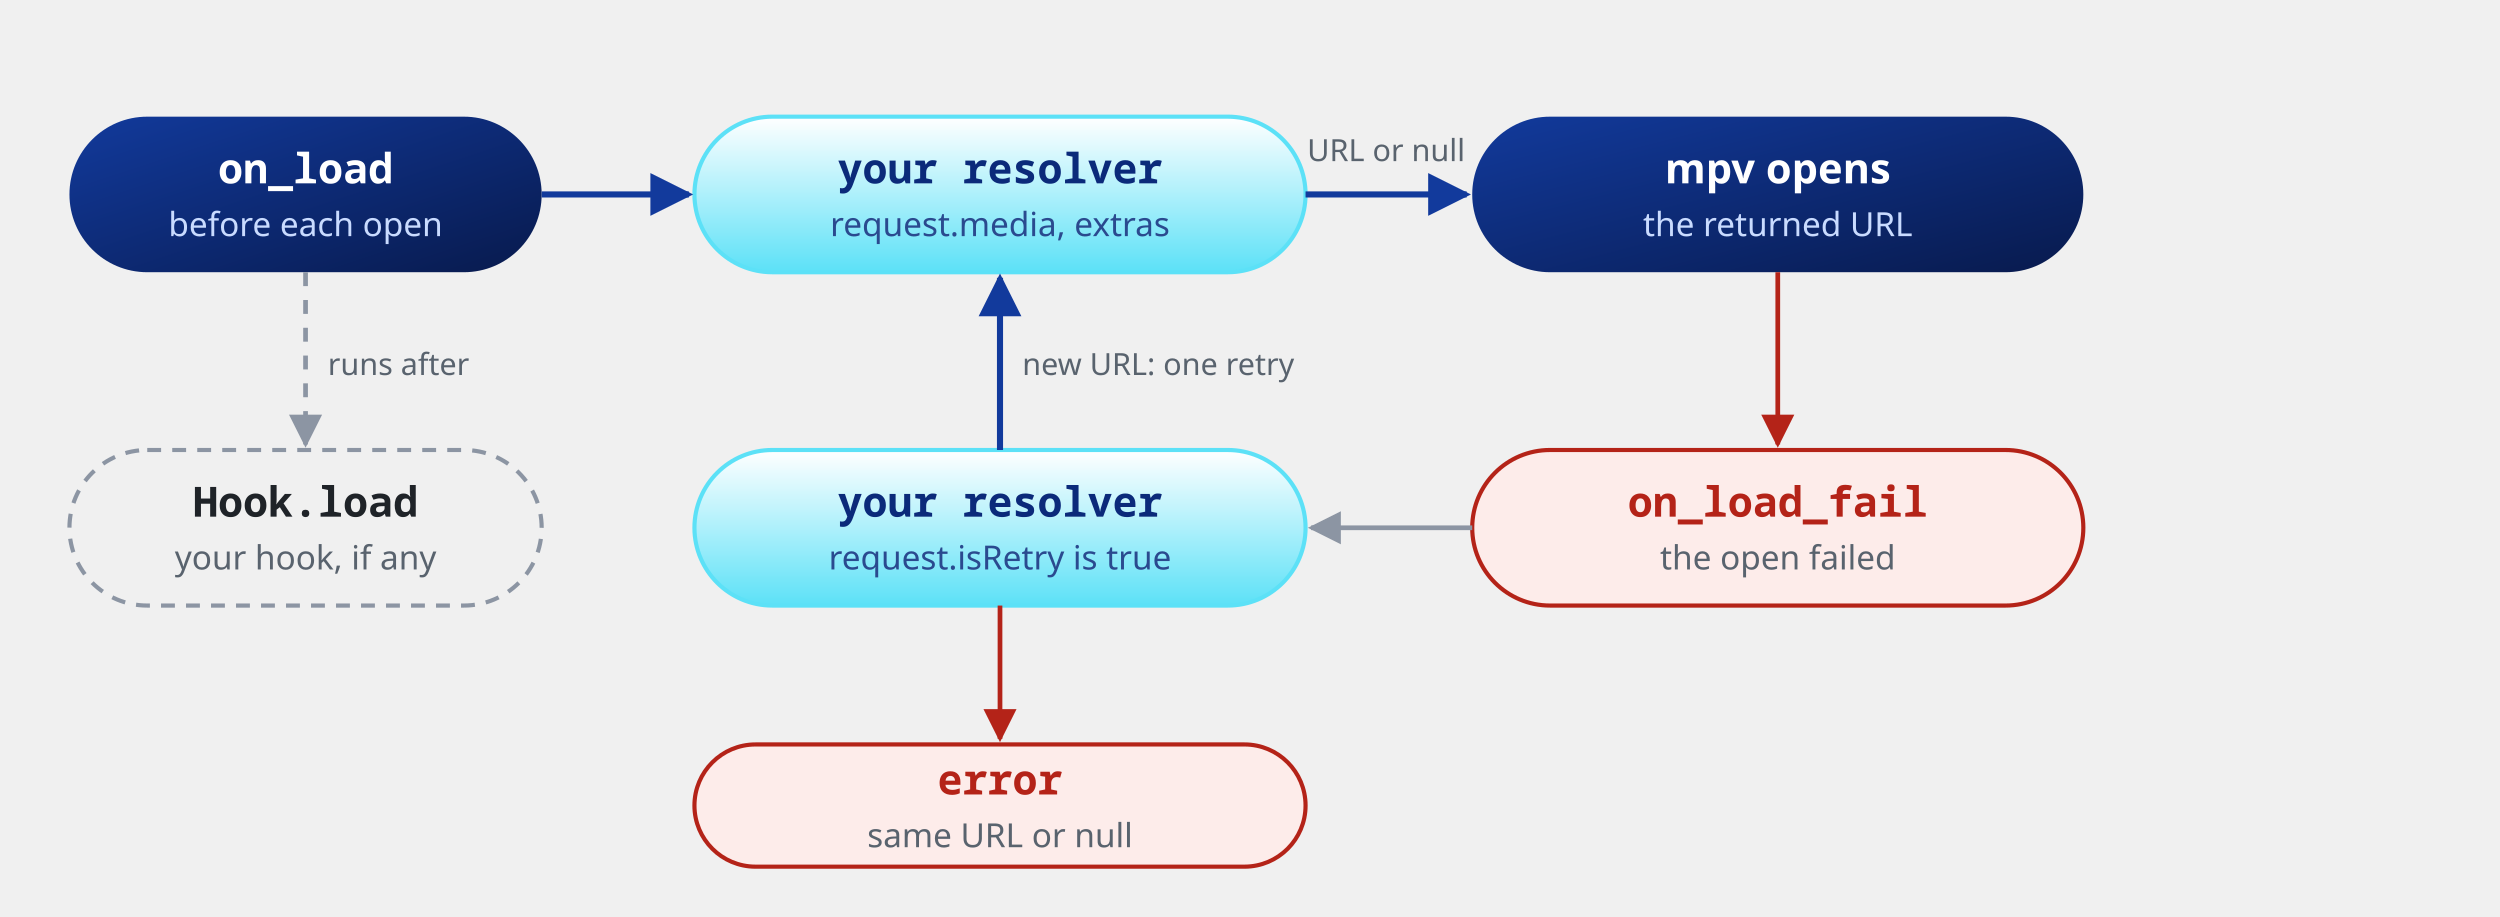
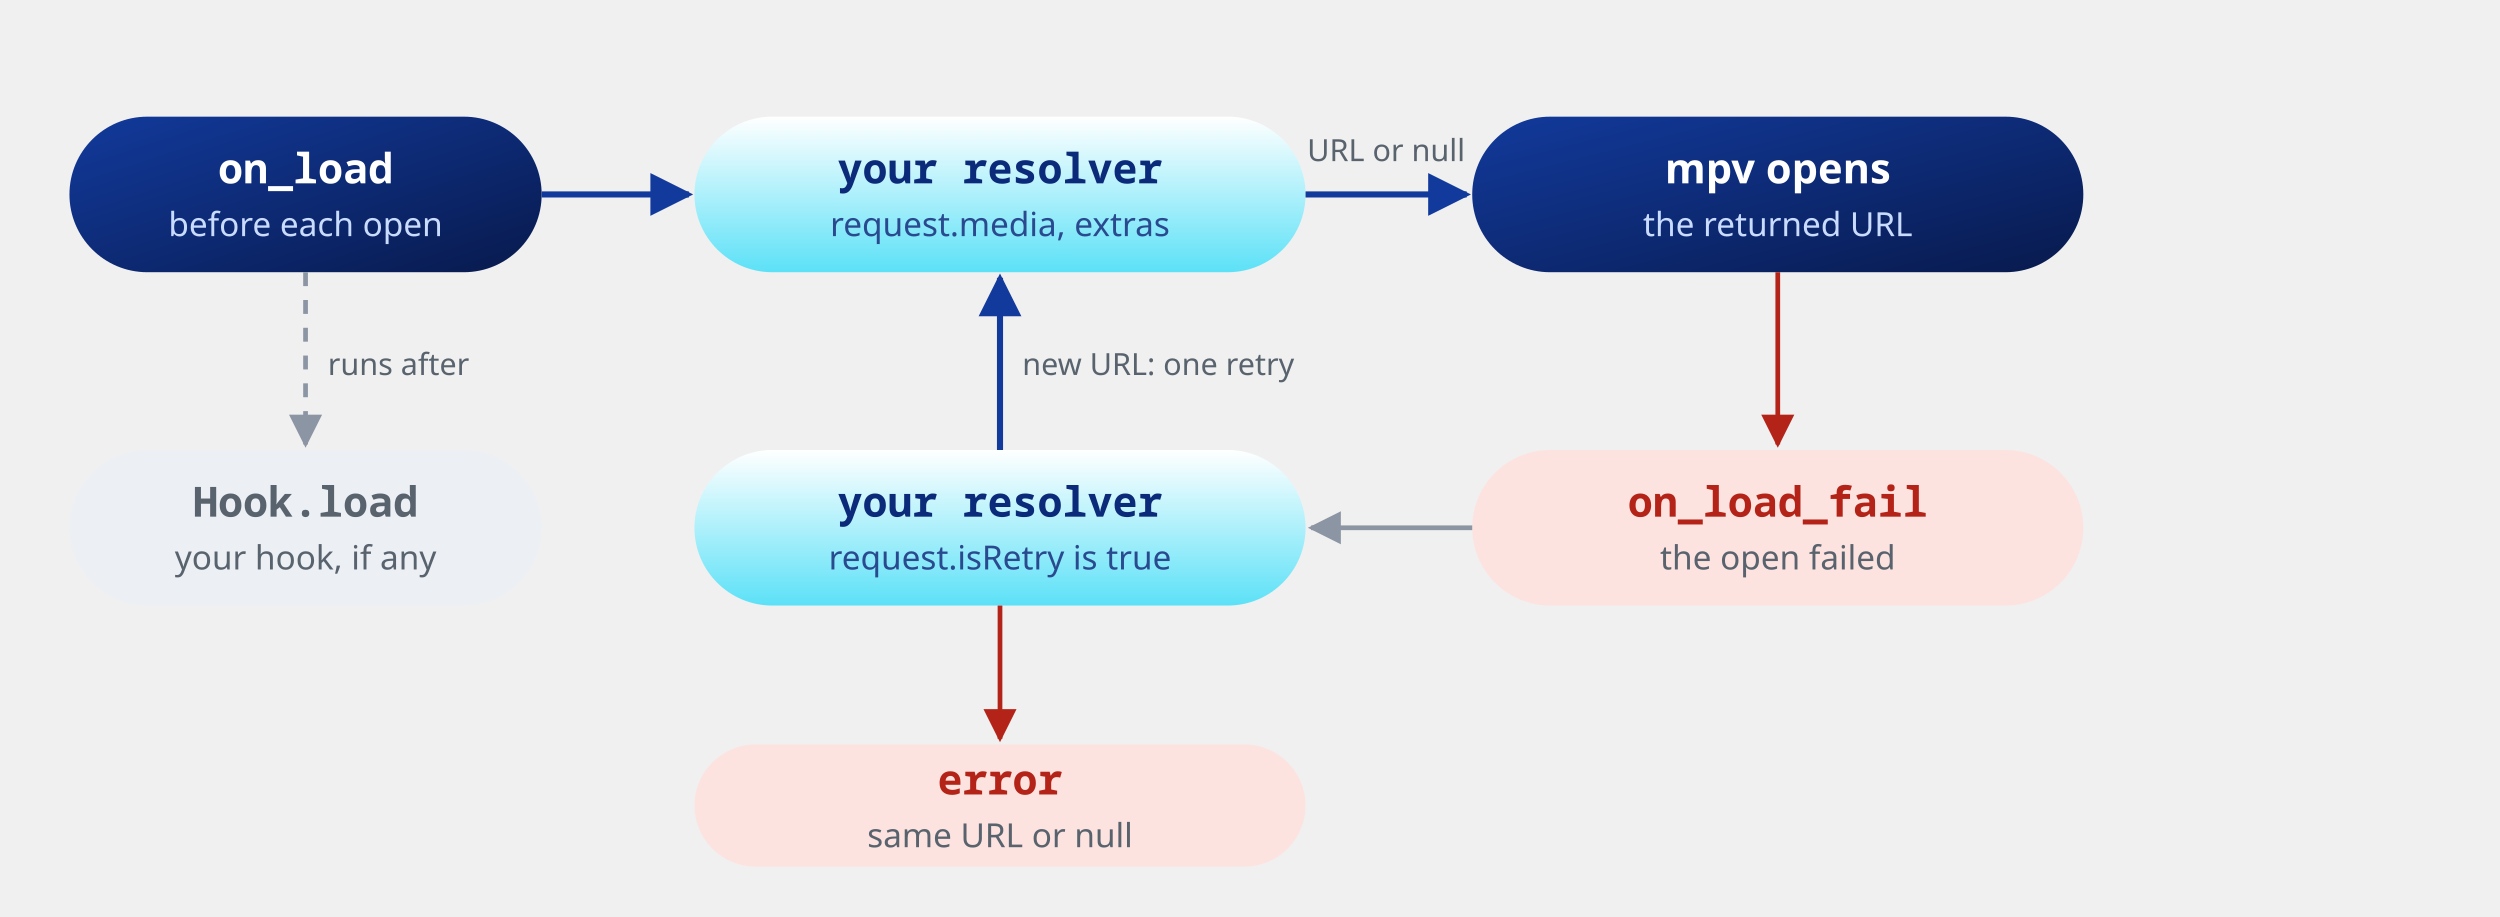
<svg xmlns="http://www.w3.org/2000/svg" viewBox="0 0 900 330" width="900" height="330" role="img" aria-label="Source resolver: on_load and one retry">
  <defs>
    <linearGradient id="plate" x1="0" y1="0" x2="1" y2="1">
      <stop offset="0" stop-color="#123A9C" />
      <stop offset="1" stop-color="#081A4D" />
    </linearGradient>
    <linearGradient id="bars" x1="0" y1="1" x2="0" y2="0">
      <stop offset="0" stop-color="#5CE1F7" />
      <stop offset="1" stop-color="#FFFFFF" />
    </linearGradient>
    <marker id="mmain" viewBox="0 0 10 10" refX="9" refY="5" markerWidth="7" markerHeight="7" orient="auto-start-reverse">
      <path d="M0,0 L10,5 L0,10 z" fill="#123A9C" />
    </marker>
    <marker id="msec" viewBox="0 0 10 10" refX="9" refY="5" markerWidth="7" markerHeight="7" orient="auto-start-reverse">
      <path d="M0,0 L10,5 L0,10 z" fill="#8C95A3" />
    </marker>
    <marker id="mfail" viewBox="0 0 10 10" refX="9" refY="5" markerWidth="7" markerHeight="7" orient="auto-start-reverse">
      <path d="M0,0 L10,5 L0,10 z" fill="#B42318" />
    </marker>
  </defs>
-   <rect x="25.0" y="42.0" width="170" height="56" rx="28.0" fill="url(#plate)" stroke="none" stroke-width="1.5" />
+   <rect x="25.0" y="42.0" width="170" height="56" rx="28.0" fill="url(#plate)" fill-opacity="1" />
  <text x="110" y="66" text-anchor="middle" font-family="Noto Sans Mono, ui-monospace, SFMono-Regular, Menlo, monospace" font-size="15" font-weight="600" fill="#FFFFFF">on_load</text>
  <text x="110" y="85" text-anchor="middle" font-family="Noto Sans, system-ui, -apple-system, Segoe UI, sans-serif" font-size="12" fill="#C9DBFF">before each open</text>
-   <rect x="250.0" y="42.0" width="220" height="56" rx="28.0" fill="url(#bars)" stroke="#5CE1F7" stroke-width="1.5" />
+   <rect x="250.0" y="42.0" width="220" height="56" rx="28.0" fill="url(#bars)" fill-opacity="1" />
  <text x="360" y="66" text-anchor="middle" font-family="Noto Sans Mono, ui-monospace, SFMono-Regular, Menlo, monospace" font-size="15" font-weight="600" fill="#0B2A7A">your resolver</text>
  <text x="360" y="85" text-anchor="middle" font-family="Noto Sans, system-ui, -apple-system, Segoe UI, sans-serif" font-size="12" fill="#2A4A8F">request.media, extras</text>
-   <rect x="530.0" y="42.0" width="220" height="56" rx="28.0" fill="url(#plate)" stroke="none" stroke-width="1.5" />
+   <rect x="530.0" y="42.0" width="220" height="56" rx="28.0" fill="url(#plate)" fill-opacity="1" />
  <text x="640" y="66" text-anchor="middle" font-family="Noto Sans, system-ui, -apple-system, Segoe UI, sans-serif" font-size="15" font-weight="600" fill="#FFFFFF">mpv opens</text>
  <text x="640" y="85" text-anchor="middle" font-family="Noto Sans, system-ui, -apple-system, Segoe UI, sans-serif" font-size="12" fill="#C9DBFF">the returned URL</text>
  <path d="M195,70 L248,70" fill="none" stroke="#123A9C" stroke-width="2.2" marker-end="url(#mmain)" />
  <path d="M470,70 L528,70" fill="none" stroke="#123A9C" stroke-width="2.2" marker-end="url(#mmain)" />
  <text x="499" y="58" text-anchor="middle" font-family="Noto Sans, system-ui, -apple-system, Segoe UI, sans-serif" font-size="11" font-weight="400" fill="#59636E">URL or null</text>
-   <rect x="530.0" y="162.0" width="220" height="56" rx="28.0" fill="#FDECEA" stroke="#B42318" stroke-width="1.5" />
+   <rect x="530.0" y="162.0" width="220" height="56" rx="28.0" fill="#FDE3E0" fill-opacity="1" />
  <text x="640" y="186" text-anchor="middle" font-family="Noto Sans Mono, ui-monospace, SFMono-Regular, Menlo, monospace" font-size="15" font-weight="600" fill="#B42318">on_load_fail</text>
  <text x="640" y="205" text-anchor="middle" font-family="Noto Sans, system-ui, -apple-system, Segoe UI, sans-serif" font-size="12" fill="#59636E">the open failed</text>
  <path d="M640,98 L640,160" fill="none" stroke="#B42318" stroke-width="1.7" marker-end="url(#mfail)" />
-   <rect x="250.0" y="162.0" width="220" height="56" rx="28.0" fill="url(#bars)" stroke="#5CE1F7" stroke-width="1.5" />
+   <rect x="250.0" y="162.0" width="220" height="56" rx="28.0" fill="url(#bars)" fill-opacity="1" />
  <text x="360" y="186" text-anchor="middle" font-family="Noto Sans Mono, ui-monospace, SFMono-Regular, Menlo, monospace" font-size="15" font-weight="600" fill="#0B2A7A">your resolver</text>
  <text x="360" y="205" text-anchor="middle" font-family="Noto Sans, system-ui, -apple-system, Segoe UI, sans-serif" font-size="12" fill="#2A4A8F">request.isRetry is true</text>
  <path d="M530,190 L472,190" fill="none" stroke="#8C95A3" stroke-width="1.7" marker-end="url(#msec)" />
  <path d="M360,162 L360,100" fill="none" stroke="#123A9C" stroke-width="2.2" marker-end="url(#mmain)" />
  <text x="368" y="135" text-anchor="start" font-family="Noto Sans, system-ui, -apple-system, Segoe UI, sans-serif" font-size="11" font-weight="400" fill="#59636E">new URL: one retry</text>
-   <rect x="250.0" y="268.0" width="220" height="44" rx="22" fill="#FDECEA" stroke="#B42318" stroke-width="1.5" />
+   <rect x="250.0" y="268.0" width="220" height="44" rx="22" fill="#FDE3E0" fill-opacity="1" />
  <text x="360" y="286" text-anchor="middle" font-family="Noto Sans Mono, ui-monospace, SFMono-Regular, Menlo, monospace" font-size="15" font-weight="600" fill="#B42318">error</text>
  <text x="360" y="305" text-anchor="middle" font-family="Noto Sans, system-ui, -apple-system, Segoe UI, sans-serif" font-size="12" fill="#59636E">same URL or null</text>
  <path d="M360,218 L360,266" fill="none" stroke="#B42318" stroke-width="1.7" marker-end="url(#mfail)" />
-   <rect x="25.0" y="162.0" width="170" height="56" rx="28.0" fill="none" stroke="#8C95A3" stroke-width="1.5" stroke-dasharray="5 4" />
-   <text x="110" y="186" text-anchor="middle" font-family="Noto Sans Mono, ui-monospace, SFMono-Regular, Menlo, monospace" font-size="15" font-weight="600" fill="#1F2328">Hook.load</text>
+   <rect x="25.0" y="162.0" width="170" height="56" rx="28.0" fill="#E9EEF6" fill-opacity="0.6" />
+   <text x="110" y="186" text-anchor="middle" font-family="Noto Sans Mono, ui-monospace, SFMono-Regular, Menlo, monospace" font-size="15" font-weight="600" fill="#59636E">Hook.load</text>
  <text x="110" y="205" text-anchor="middle" font-family="Noto Sans, system-ui, -apple-system, Segoe UI, sans-serif" font-size="12" fill="#59636E">your hook, if any</text>
  <path d="M110,98 L110,160" fill="none" stroke="#8C95A3" stroke-width="1.7" stroke-dasharray="5 5" marker-end="url(#msec)" />
  <text x="118" y="135" text-anchor="start" font-family="Noto Sans, system-ui, -apple-system, Segoe UI, sans-serif" font-size="11" font-weight="400" fill="#59636E">runs after</text>
</svg>
